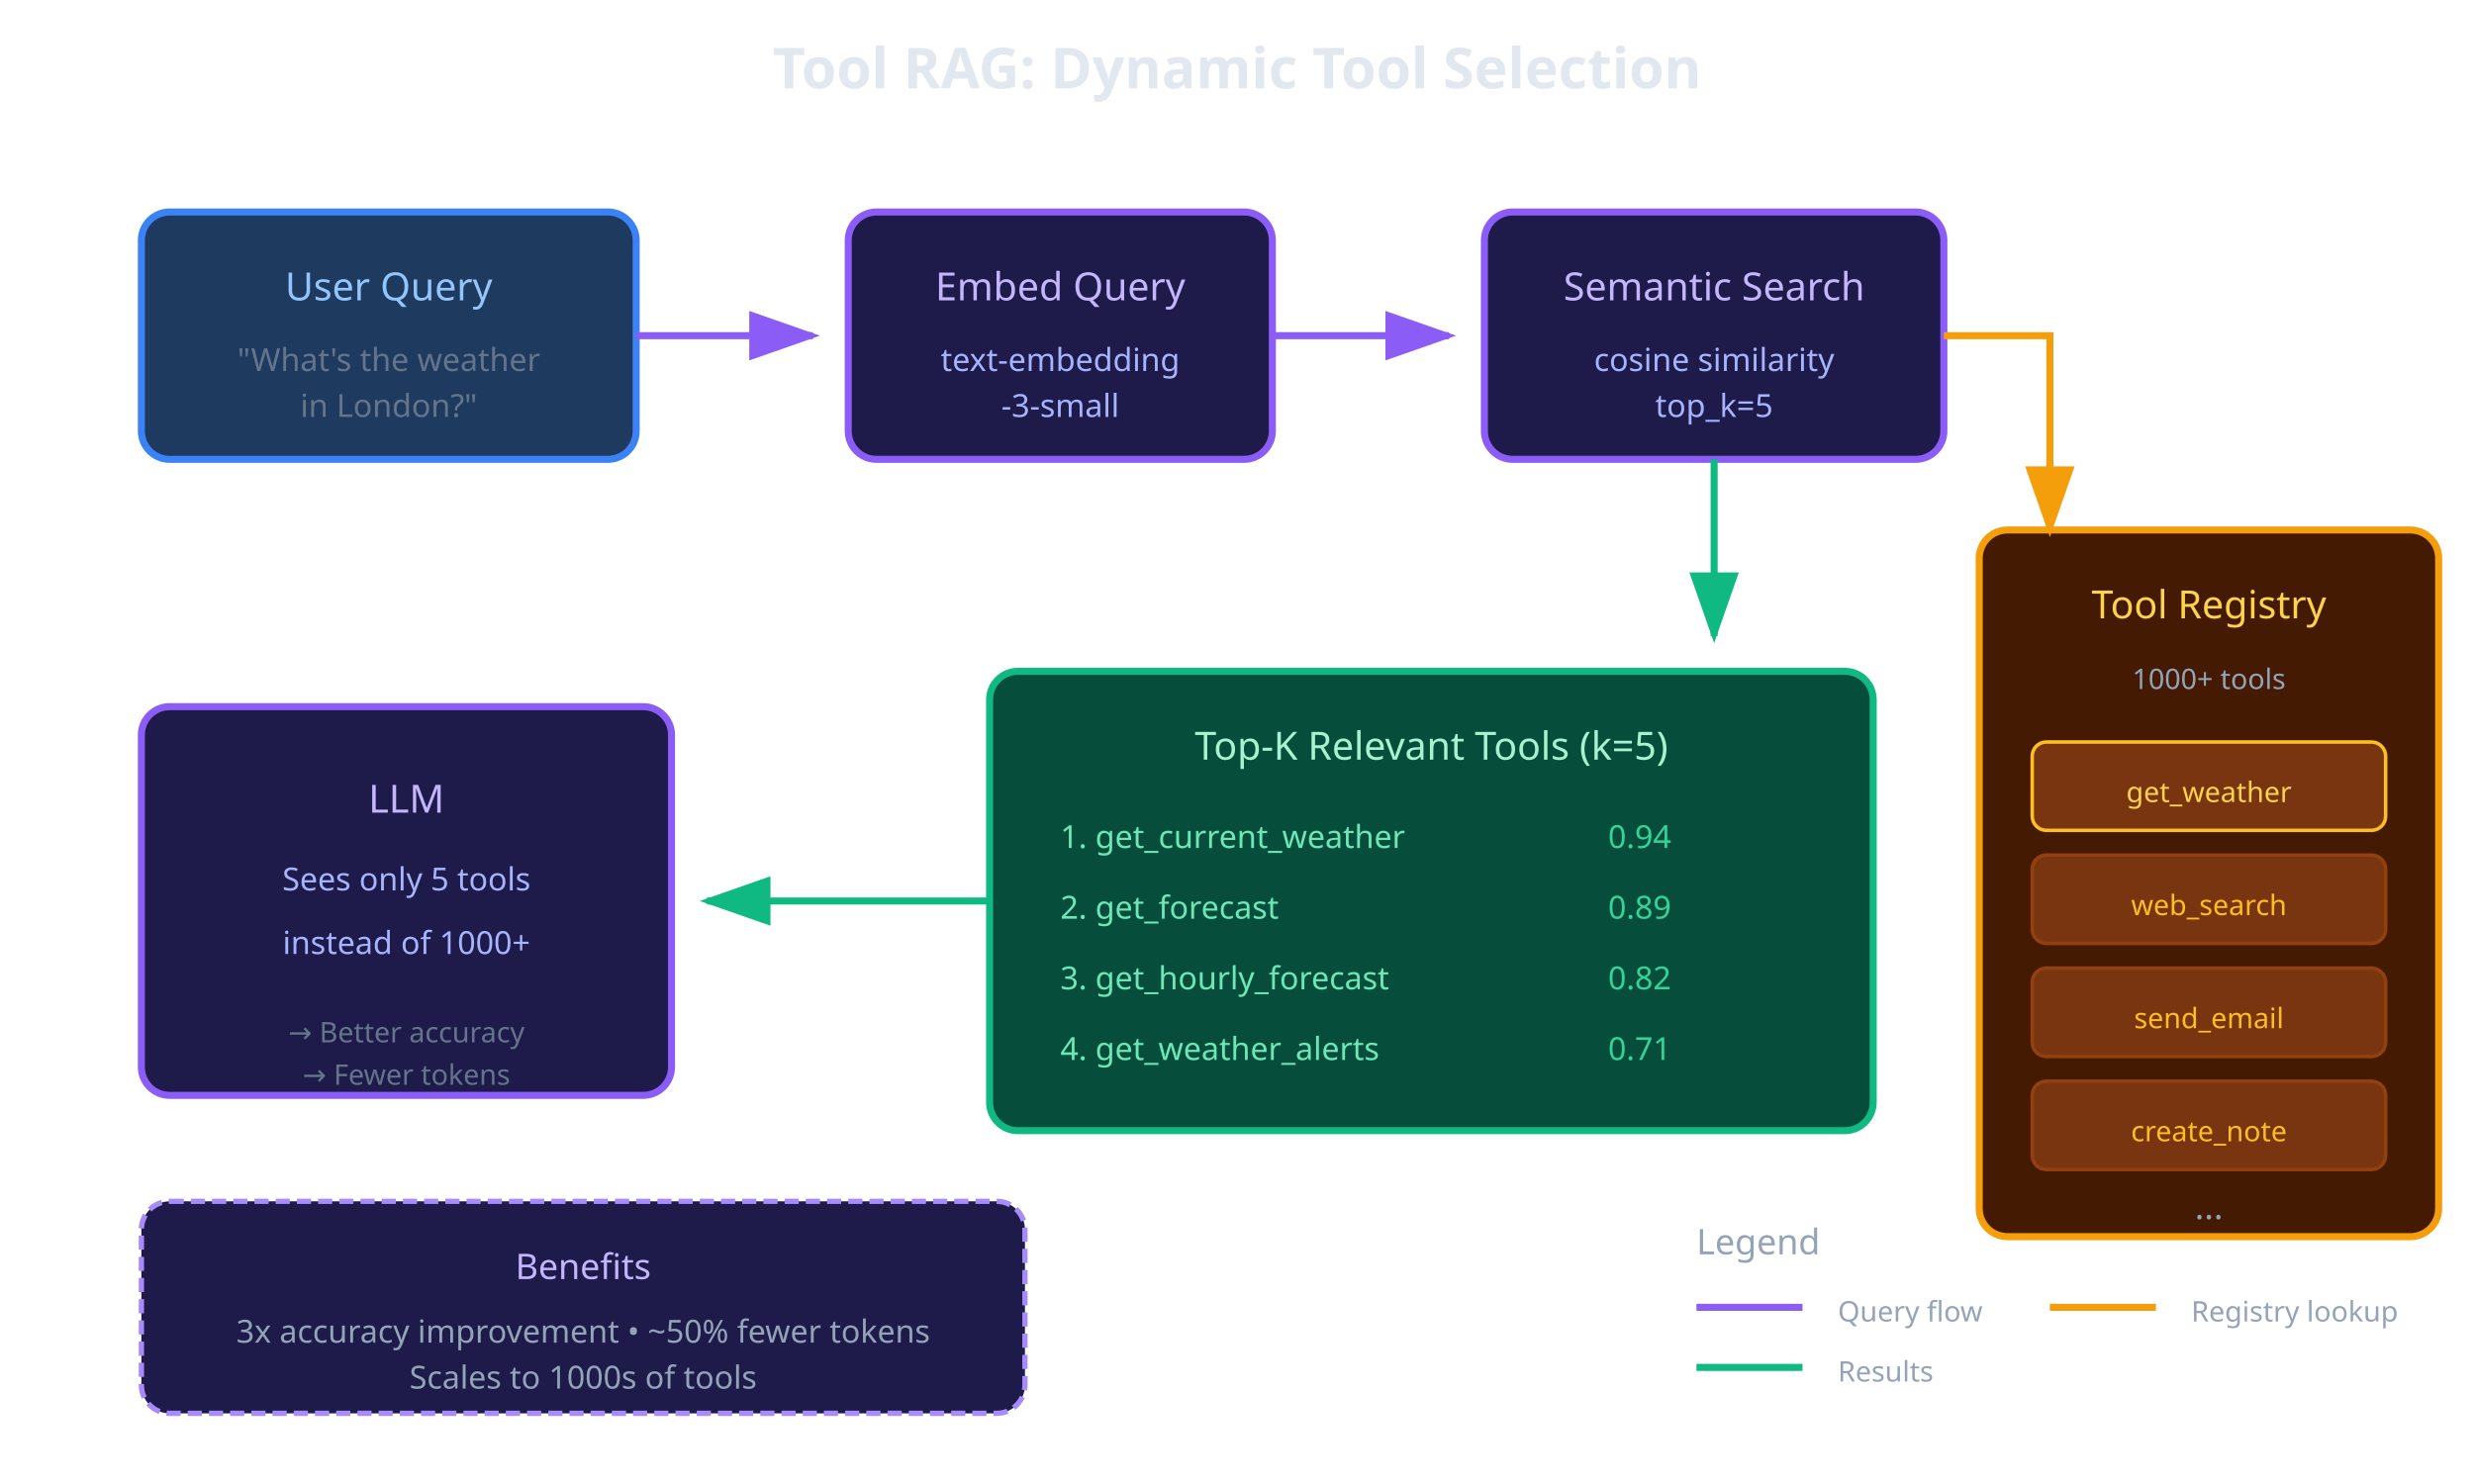
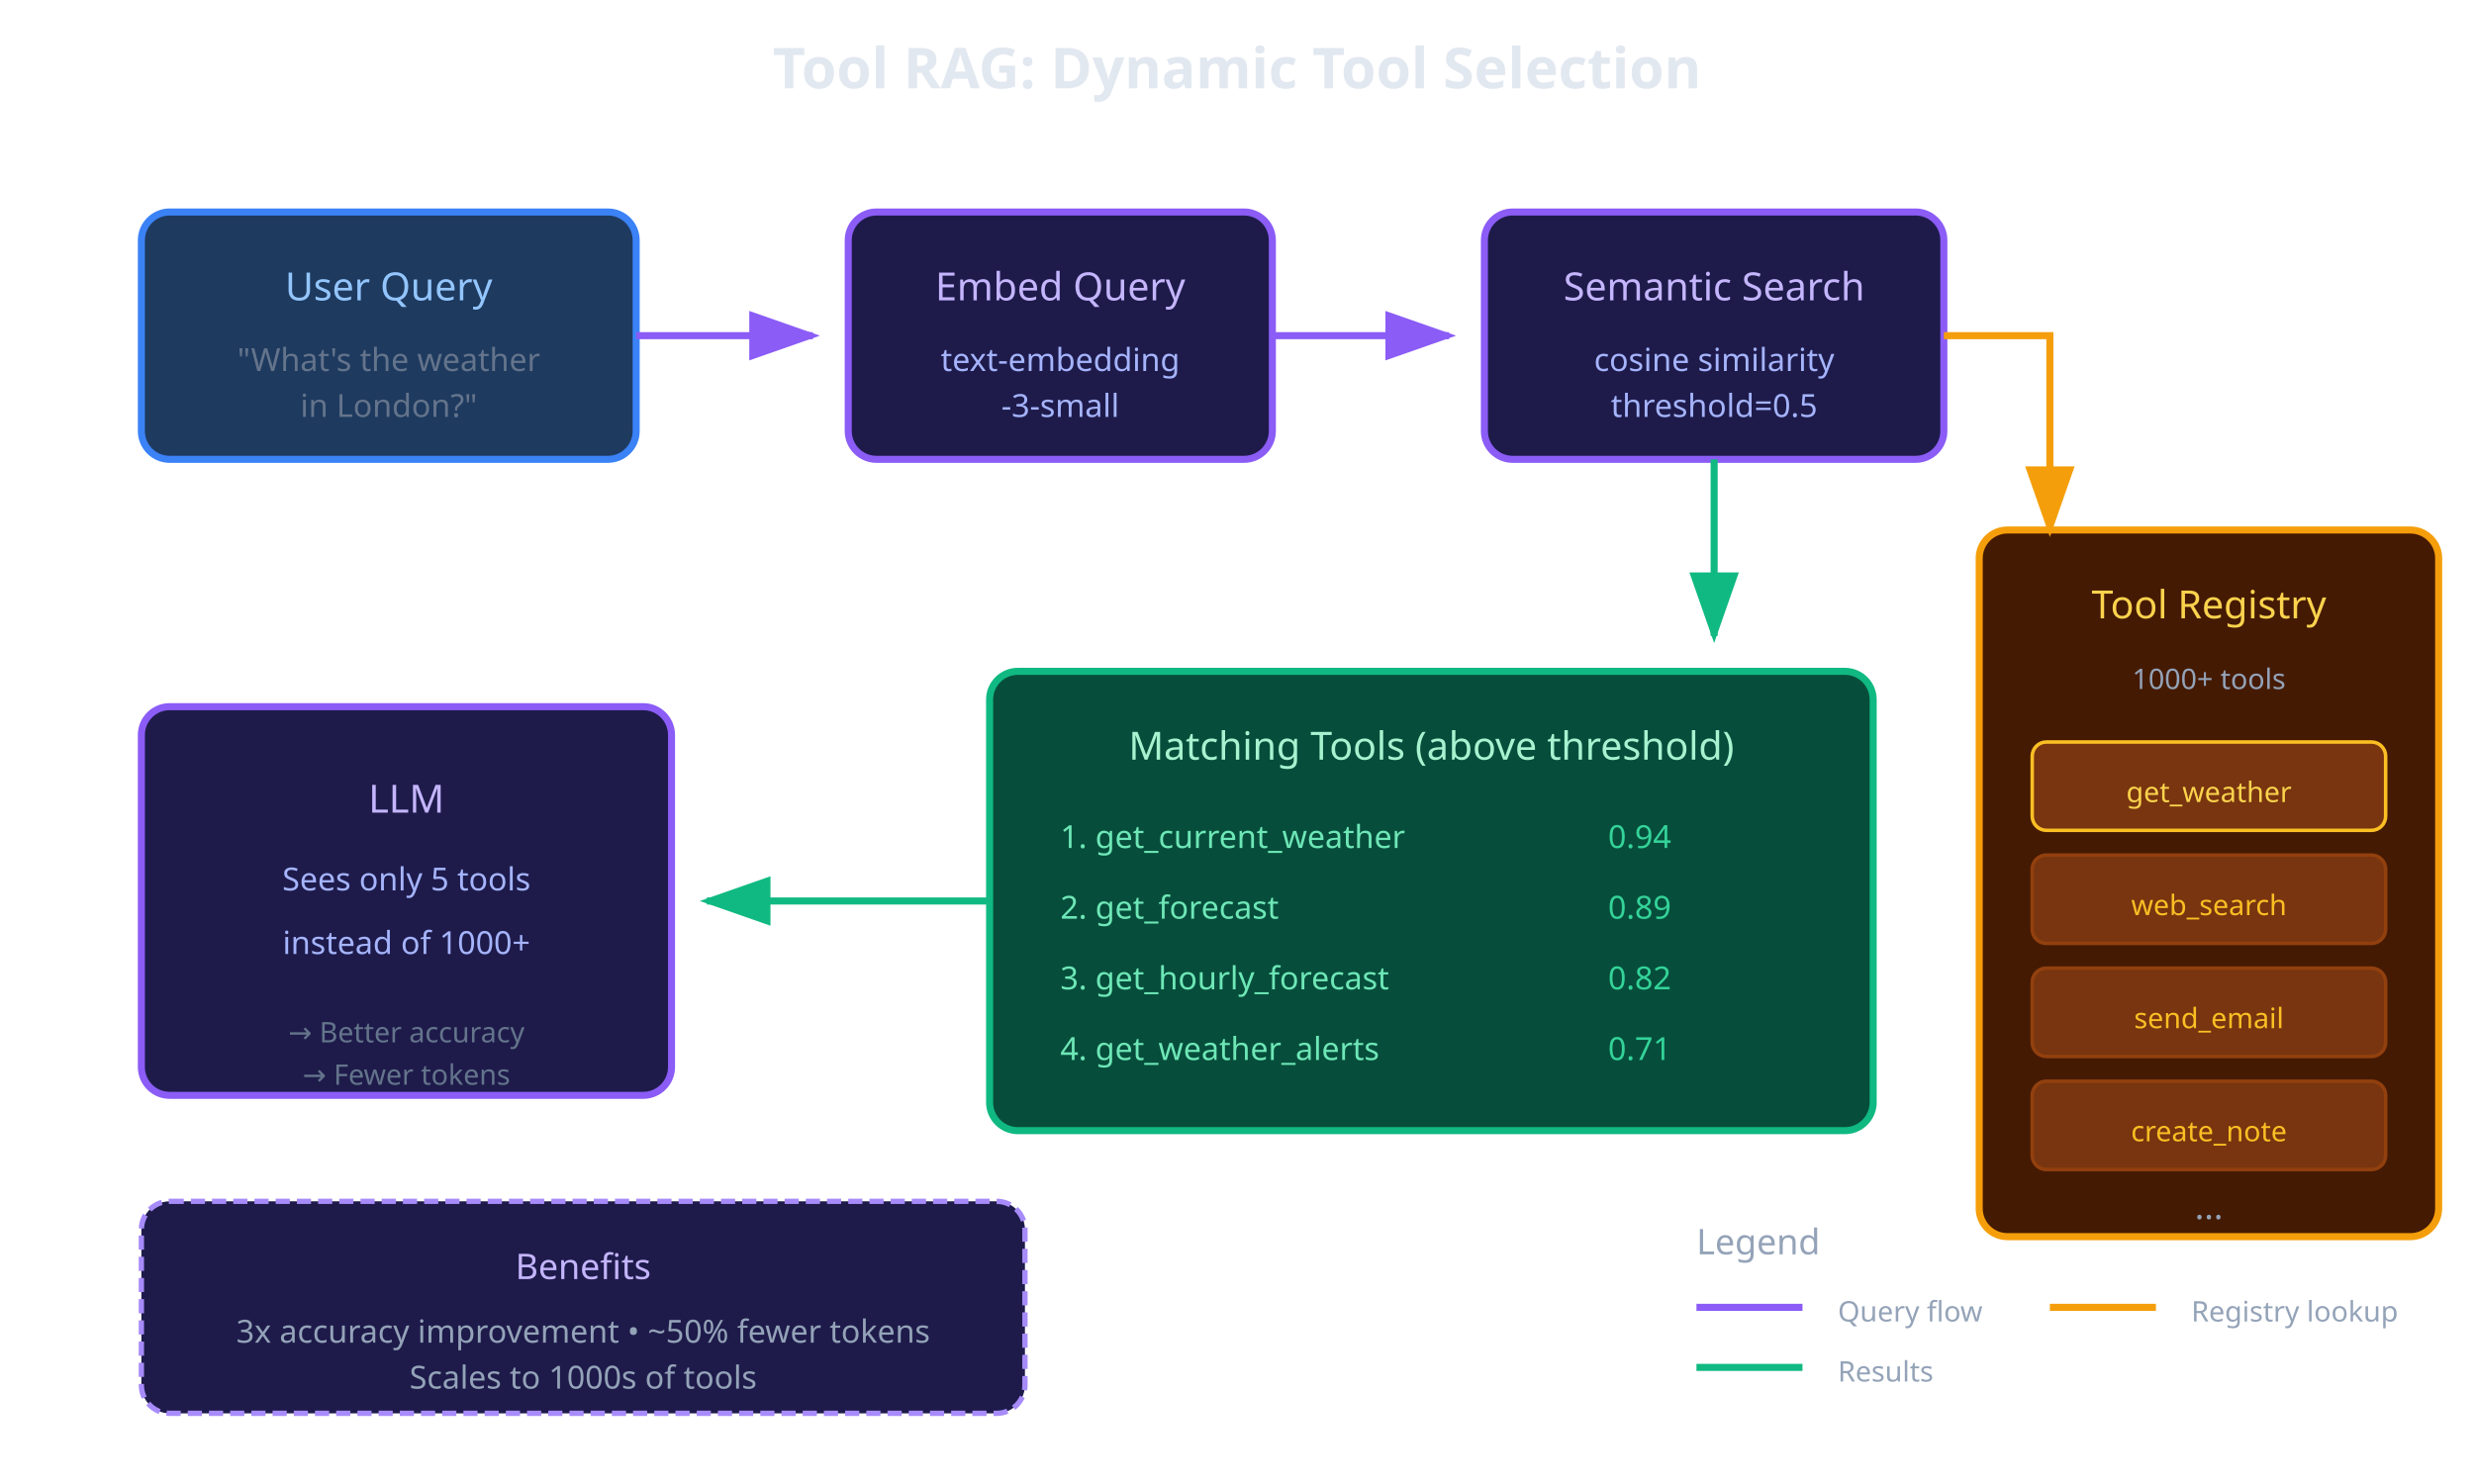
<svg xmlns="http://www.w3.org/2000/svg" viewBox="0 0 700 420">
  <defs>
    <marker id="rag-arr" markerWidth="10" markerHeight="7" refX="9" refY="3.5" orient="auto">
      <polygon points="0 0, 10 3.5, 0 7" fill="#8b5cf6" />
    </marker>
    <marker id="rag-arr-green" markerWidth="10" markerHeight="7" refX="9" refY="3.5" orient="auto">
      <polygon points="0 0, 10 3.5, 0 7" fill="#10b981" />
    </marker>
    <marker id="rag-arr-orange" markerWidth="10" markerHeight="7" refX="9" refY="3.5" orient="auto">
      <polygon points="0 0, 10 3.5, 0 7" fill="#f59e0b" />
    </marker>
  </defs>
  <rect width="700" height="420" fill="none" />
  <text x="350" y="25" text-anchor="middle" font-family="system-ui, sans-serif" font-size="16" font-weight="600" fill="#e2e8f0">Tool RAG: Dynamic Tool Selection</text>
  <rect x="40" y="60" width="140" height="70" rx="8" fill="#1e3a5f" stroke="#3b82f6" stroke-width="2" />
  <text x="110" y="85" text-anchor="middle" font-family="system-ui, sans-serif" font-size="11" fill="#93c5fd">User Query</text>
  <text x="110" y="105" text-anchor="middle" font-family="system-ui, sans-serif" font-size="9" fill="#64748b">"What's the weather</text>
  <text x="110" y="118" text-anchor="middle" font-family="system-ui, sans-serif" font-size="9" fill="#64748b">in London?"</text>
  <line x1="180" y1="95" x2="230" y2="95" stroke="#8b5cf6" stroke-width="2" marker-end="url(#rag-arr)" />
  <rect x="240" y="60" width="120" height="70" rx="8" fill="#1e1b4b" stroke="#8b5cf6" stroke-width="2" />
  <text x="300" y="85" text-anchor="middle" font-family="system-ui, sans-serif" font-size="11" fill="#c4b5fd">Embed Query</text>
  <text x="300" y="105" text-anchor="middle" font-family="system-ui, sans-serif" font-size="9" fill="#a5b4fc">text-embedding</text>
  <text x="300" y="118" text-anchor="middle" font-family="system-ui, sans-serif" font-size="9" fill="#a5b4fc">-3-small</text>
  <line x1="360" y1="95" x2="410" y2="95" stroke="#8b5cf6" stroke-width="2" marker-end="url(#rag-arr)" />
  <rect x="420" y="60" width="130" height="70" rx="8" fill="#1e1b4b" stroke="#8b5cf6" stroke-width="2" />
  <text x="485" y="85" text-anchor="middle" font-family="system-ui, sans-serif" font-size="11" fill="#c4b5fd">Semantic Search</text>
  <text x="485" y="105" text-anchor="middle" font-family="system-ui, sans-serif" font-size="9" fill="#a5b4fc">cosine similarity</text>
-   <text x="485" y="118" text-anchor="middle" font-family="system-ui, sans-serif" font-size="9" fill="#a5b4fc">top_k=5</text>
+   <text x="485" y="118" text-anchor="middle" font-family="system-ui, sans-serif" font-size="9" fill="#a5b4fc">threshold=0.5</text>
  <rect x="560" y="150" width="130" height="200" rx="8" fill="#451a03" stroke="#f59e0b" stroke-width="2" />
  <text x="625" y="175" text-anchor="middle" font-family="system-ui, sans-serif" font-size="11" fill="#fcd34d">Tool Registry</text>
  <text x="625" y="195" text-anchor="middle" font-family="system-ui, sans-serif" font-size="8" fill="#94a3b8">1000+ tools</text>
  <rect x="575" y="210" width="100" height="25" rx="4" fill="#78350f" stroke="#fbbf24" stroke-width="1" />
  <text x="625" y="227" text-anchor="middle" font-family="system-ui, sans-serif" font-size="8" fill="#fcd34d">get_weather</text>
  <rect x="575" y="242" width="100" height="25" rx="4" fill="#78350f" stroke="#92400e" stroke-width="1" />
  <text x="625" y="259" text-anchor="middle" font-family="system-ui, sans-serif" font-size="8" fill="#fbbf24">web_search</text>
  <rect x="575" y="274" width="100" height="25" rx="4" fill="#78350f" stroke="#92400e" stroke-width="1" />
  <text x="625" y="291" text-anchor="middle" font-family="system-ui, sans-serif" font-size="8" fill="#fbbf24">send_email</text>
  <rect x="575" y="306" width="100" height="25" rx="4" fill="#78350f" stroke="#92400e" stroke-width="1" />
  <text x="625" y="323" text-anchor="middle" font-family="system-ui, sans-serif" font-size="8" fill="#fbbf24">create_note</text>
  <text x="625" y="345" text-anchor="middle" font-family="system-ui, sans-serif" font-size="10" fill="#94a3b8">...</text>
  <path d="M 550 95 L 580 95 L 580 150" stroke="#f59e0b" stroke-width="2" fill="none" marker-end="url(#rag-arr-orange)" />
  <line x1="485" y1="130" x2="485" y2="180" stroke="#10b981" stroke-width="2" marker-end="url(#rag-arr-green)" />
  <rect x="280" y="190" width="250" height="130" rx="8" fill="#064e3b" stroke="#10b981" stroke-width="2" />
-   <text x="405" y="215" text-anchor="middle" font-family="system-ui, sans-serif" font-size="11" fill="#a7f3d0">Top-K Relevant Tools (k=5)</text>
+   <text x="405" y="215" text-anchor="middle" font-family="system-ui, sans-serif" font-size="11" fill="#a7f3d0">Matching Tools (above threshold)</text>
  <text x="300" y="240" font-family="system-ui, sans-serif" font-size="9" fill="#6ee7b7">1. get_current_weather</text>
  <text x="455" y="240" font-family="system-ui, sans-serif" font-size="9" fill="#34d399">0.94</text>
  <text x="300" y="260" font-family="system-ui, sans-serif" font-size="9" fill="#6ee7b7">2. get_forecast</text>
  <text x="455" y="260" font-family="system-ui, sans-serif" font-size="9" fill="#34d399">0.89</text>
  <text x="300" y="280" font-family="system-ui, sans-serif" font-size="9" fill="#6ee7b7">3. get_hourly_forecast</text>
  <text x="455" y="280" font-family="system-ui, sans-serif" font-size="9" fill="#34d399">0.82</text>
  <text x="300" y="300" font-family="system-ui, sans-serif" font-size="9" fill="#6ee7b7">4. get_weather_alerts</text>
  <text x="455" y="300" font-family="system-ui, sans-serif" font-size="9" fill="#34d399">0.71</text>
  <line x1="280" y1="255" x2="200" y2="255" stroke="#10b981" stroke-width="2" marker-end="url(#rag-arr-green)" />
  <rect x="40" y="200" width="150" height="110" rx="8" fill="#1e1b4b" stroke="#8b5cf6" stroke-width="2" />
  <text x="115" y="230" text-anchor="middle" font-family="system-ui, sans-serif" font-size="11" fill="#c4b5fd">LLM</text>
  <text x="115" y="252" text-anchor="middle" font-family="system-ui, sans-serif" font-size="9" fill="#a5b4fc">Sees only 5 tools</text>
  <text x="115" y="270" text-anchor="middle" font-family="system-ui, sans-serif" font-size="9" fill="#a5b4fc">instead of 1000+</text>
  <text x="115" y="295" text-anchor="middle" font-family="system-ui, sans-serif" font-size="8" fill="#64748b">→ Better accuracy</text>
  <text x="115" y="307" text-anchor="middle" font-family="system-ui, sans-serif" font-size="8" fill="#64748b">→ Fewer tokens</text>
  <rect x="40" y="340" width="250" height="60" rx="8" fill="#1e1b4b" stroke="#a78bfa" stroke-width="1.5" stroke-dasharray="4,2" />
  <text x="165" y="362" text-anchor="middle" font-family="system-ui, sans-serif" font-size="10" fill="#c4b5fd">Benefits</text>
  <text x="165" y="380" text-anchor="middle" font-family="system-ui, sans-serif" font-size="9" fill="#94a3b8">3x accuracy improvement • ~50% fewer tokens</text>
  <text x="165" y="393" text-anchor="middle" font-family="system-ui, sans-serif" font-size="9" fill="#94a3b8">Scales to 1000s of tools</text>
  <g transform="translate(480, 355)">
    <text x="0" y="0" font-family="system-ui, sans-serif" font-size="10" font-weight="500" fill="#94a3b8">Legend</text>
    <line x1="0" y1="15" x2="30" y2="15" stroke="#8b5cf6" stroke-width="2" />
    <text x="40" y="19" font-family="system-ui, sans-serif" font-size="8" fill="#94a3b8">Query flow</text>
    <line x1="0" y1="32" x2="30" y2="32" stroke="#10b981" stroke-width="2" />
    <text x="40" y="36" font-family="system-ui, sans-serif" font-size="8" fill="#94a3b8">Results</text>
    <line x1="100" y1="15" x2="130" y2="15" stroke="#f59e0b" stroke-width="2" />
    <text x="140" y="19" font-family="system-ui, sans-serif" font-size="8" fill="#94a3b8">Registry lookup</text>
  </g>
</svg>
